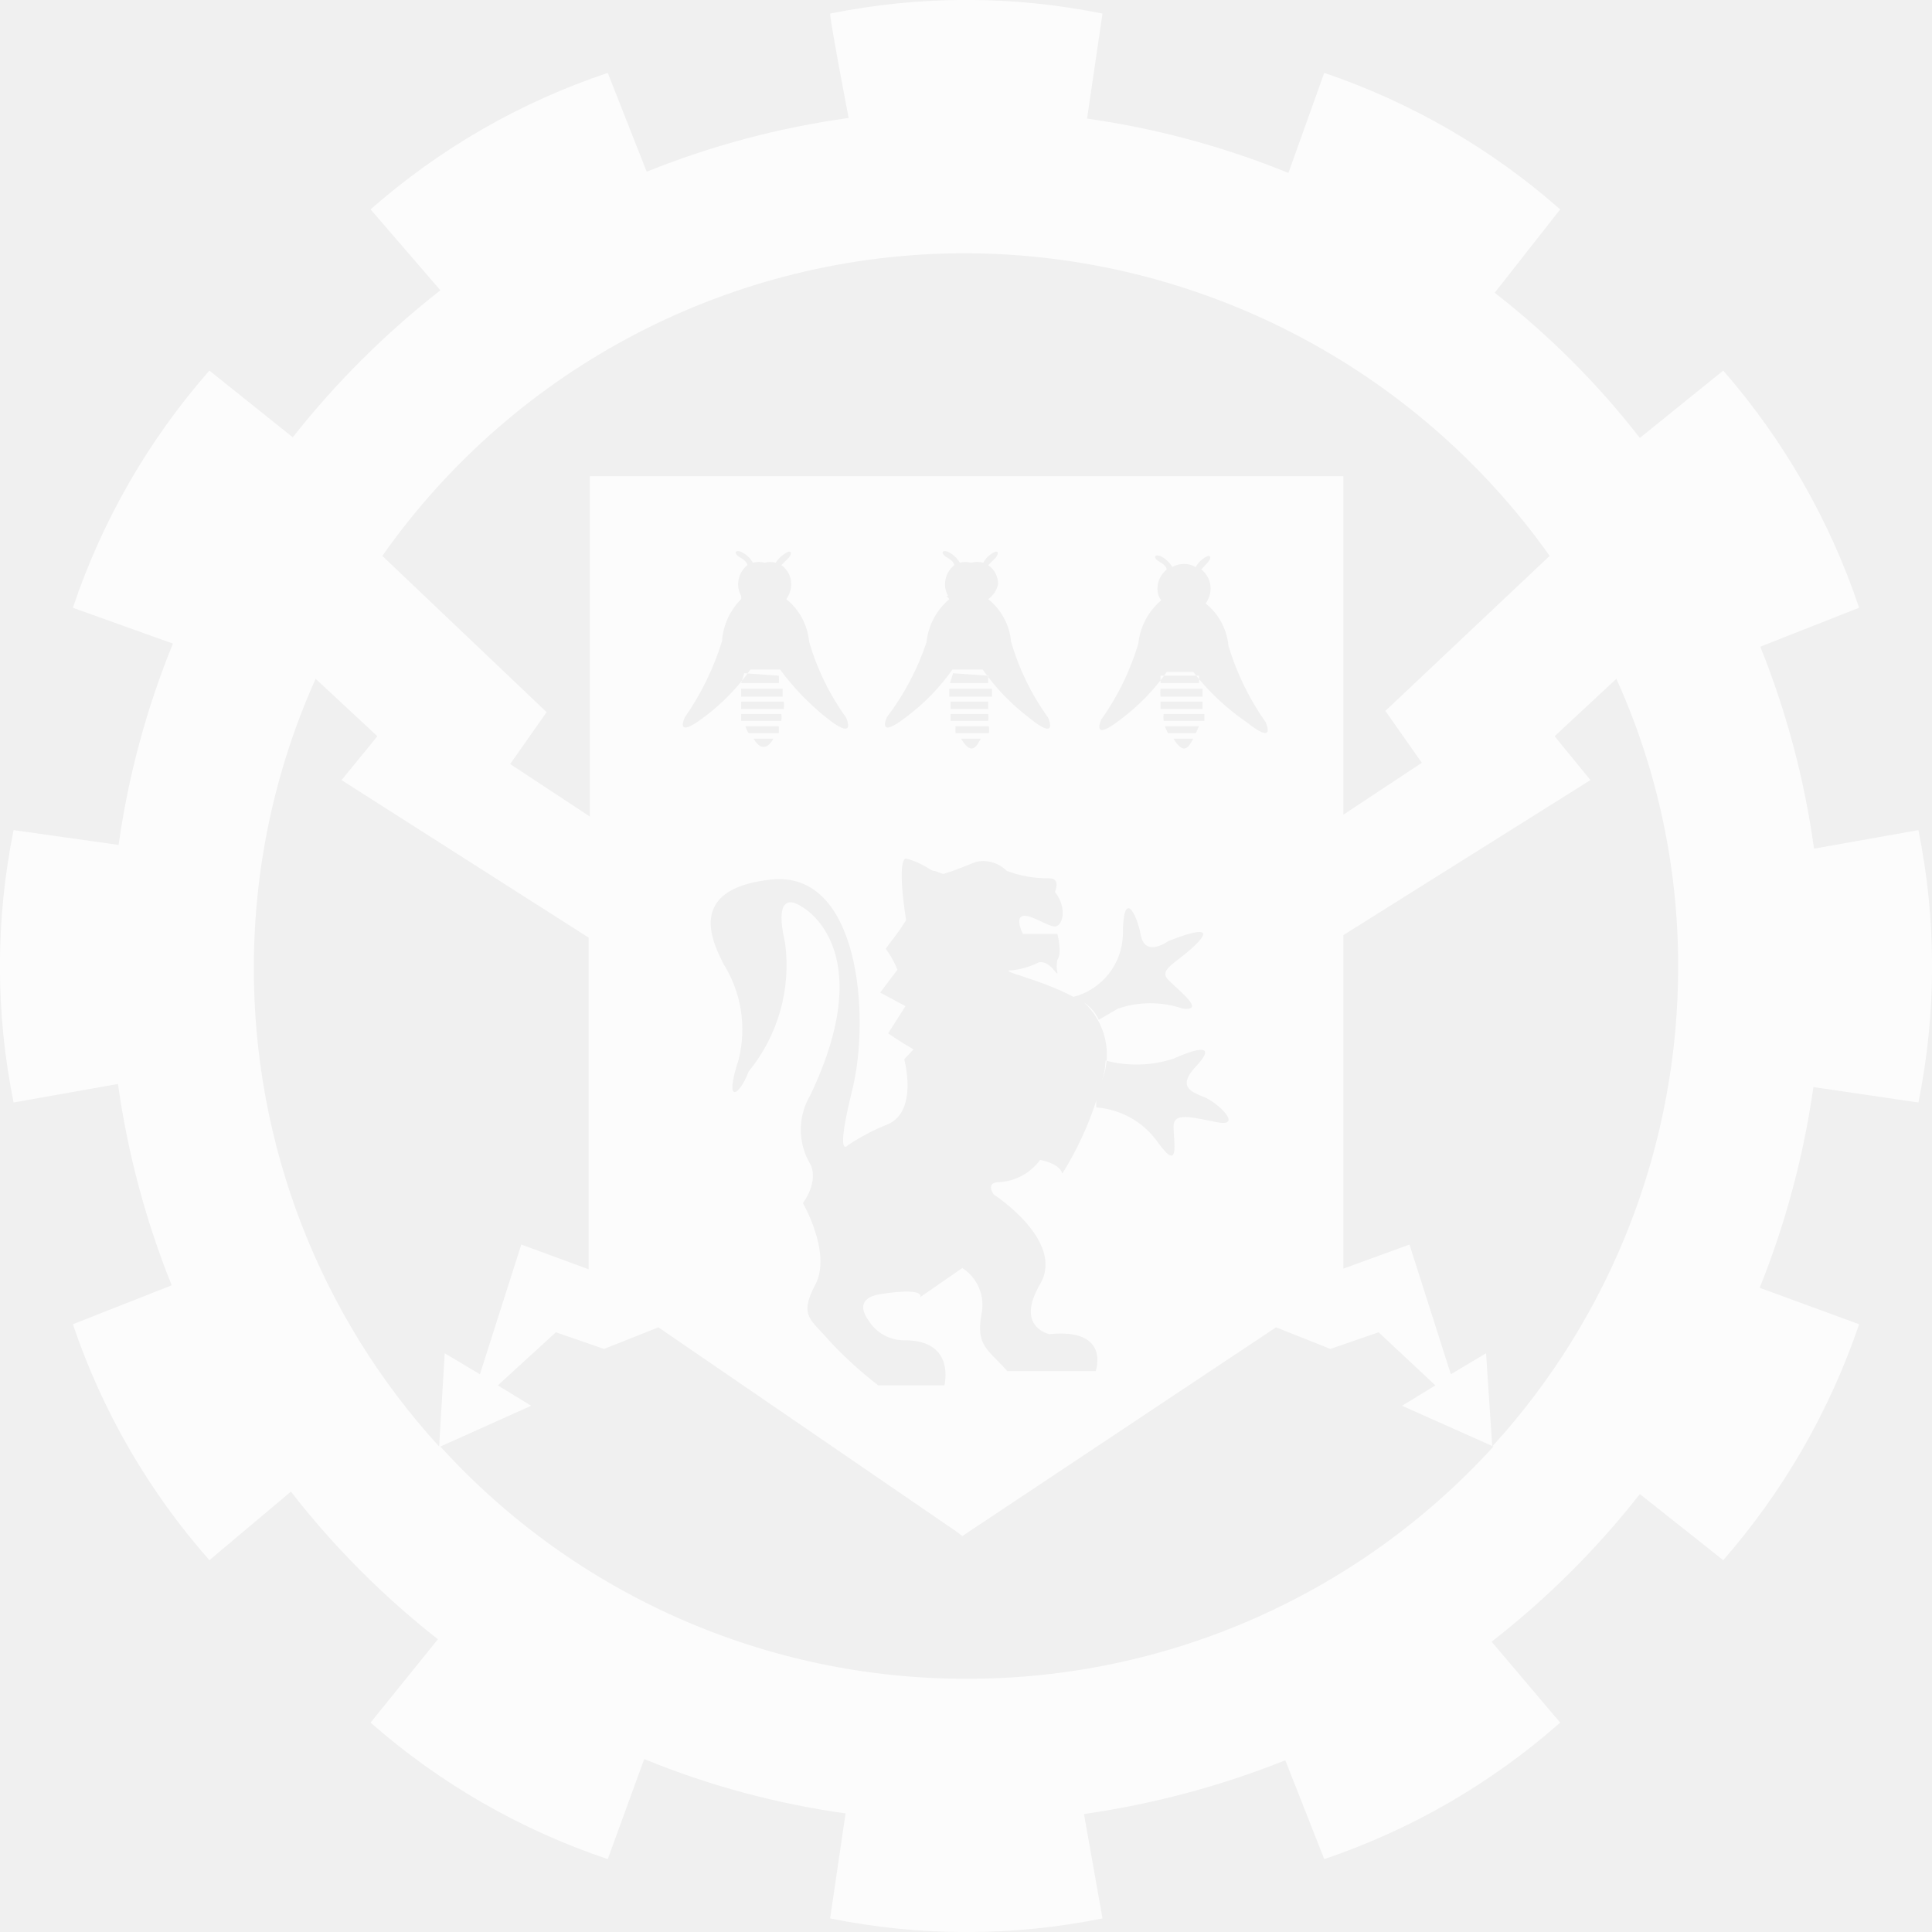
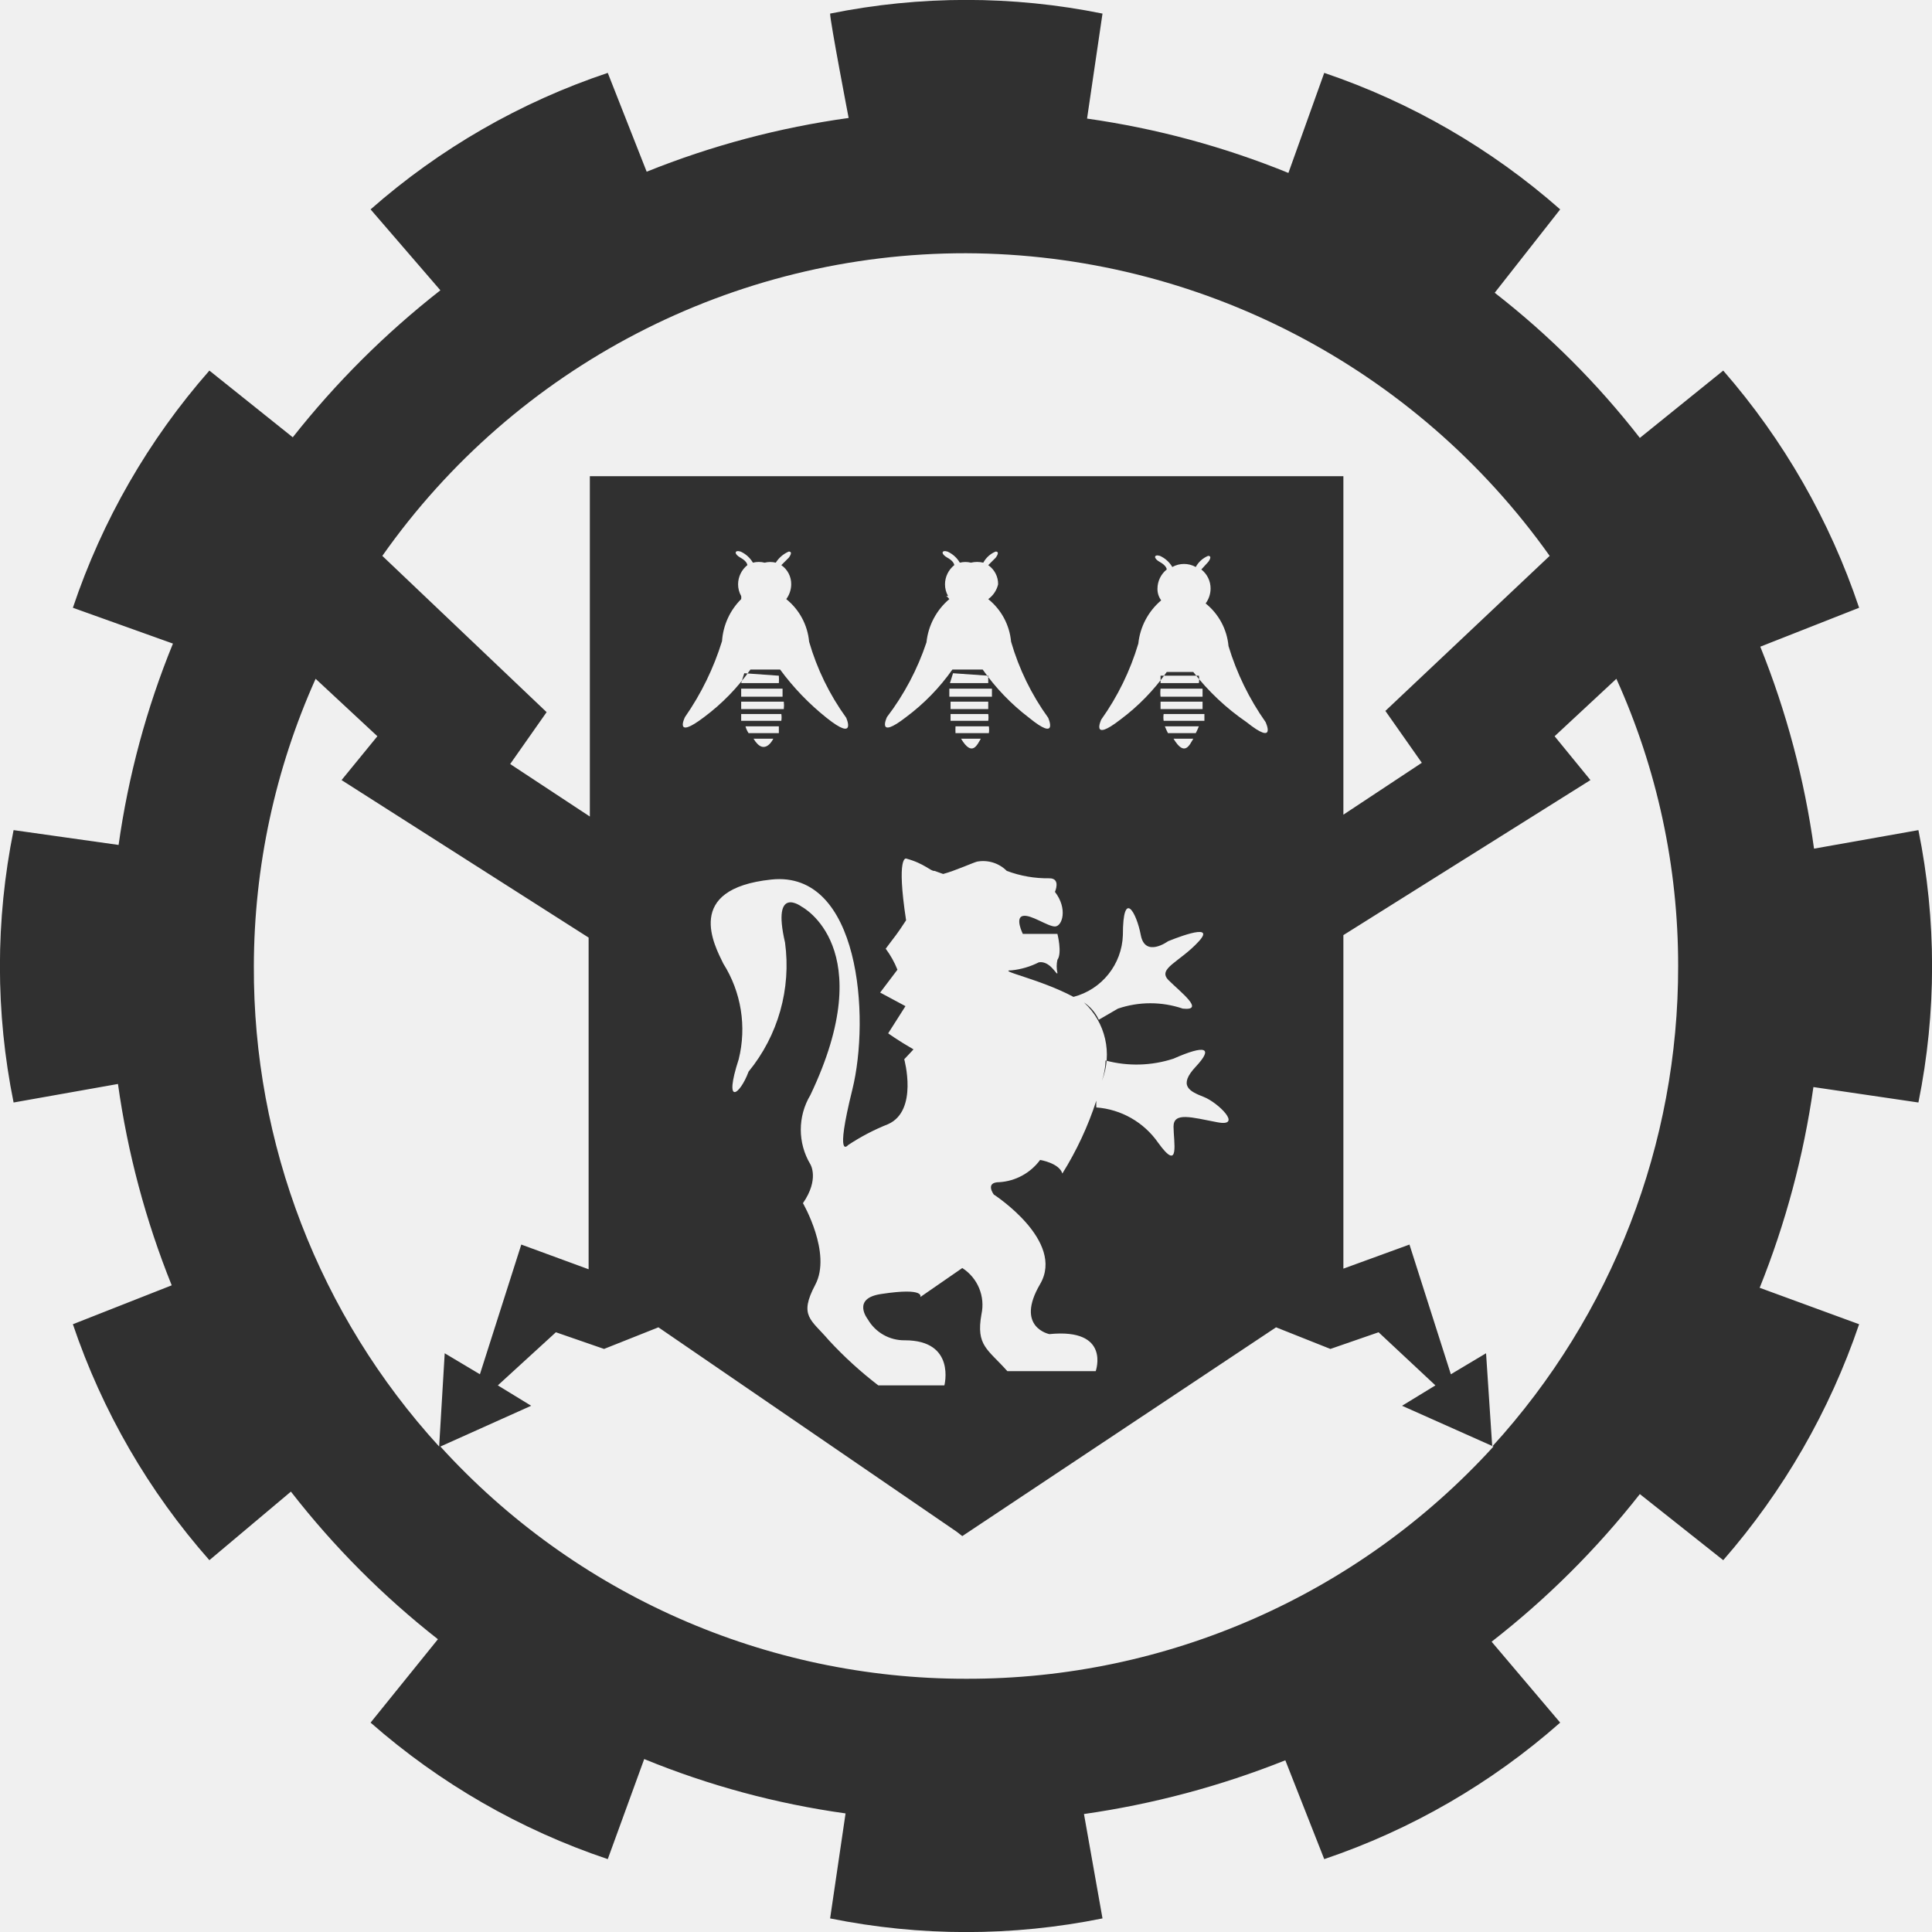
<svg xmlns="http://www.w3.org/2000/svg" width="11.04mm" height="11.04mm" viewBox="0 0 31.28 31.28">
-   <path d="M31.06,17.85a11.1,11.1,0,0,0,0-4.41l-1.69.3a13.83,13.83,0,0,0-.87-3.27l1.6-.63A11.32,11.32,0,0,0,27.9,6L26.55,7.09A13.4,13.4,0,0,0,24.2,4.74l1.06-1.35a11.23,11.23,0,0,0-3.82-2.21L20.86,2.8a13.77,13.77,0,0,0-3.26-.88l.25-1.7a11.1,11.1,0,0,0-4.41,0c0,.13.3,1.69.3,1.69a13.83,13.83,0,0,0-3.27.87l-.63-1.6A11.18,11.18,0,0,0,6,3.39L7.13,4.7A14.16,14.16,0,0,0,4.74,7.08L3.39,6A11.23,11.23,0,0,0,1.18,9.84l1.62.58a13.64,13.64,0,0,0-.88,3.26l-1.7-.24a11.1,11.1,0,0,0,0,4.41l1.69-.3a13.88,13.88,0,0,0,.87,3.26l-1.6.63a11.18,11.18,0,0,0,2.21,3.82l1.32-1.11a13.8,13.8,0,0,0,2.38,2.39L6,27.89A11.23,11.23,0,0,0,9.84,30.1l.59-1.62a13.52,13.52,0,0,0,3.26.88l-.25,1.7a11.1,11.1,0,0,0,4.41,0l-.3-1.69a14.24,14.24,0,0,0,3.26-.87l.63,1.6a11.18,11.18,0,0,0,3.82-2.21l-1.11-1.31a13.92,13.92,0,0,0,2.4-2.39l1.35,1.07a11.38,11.38,0,0,0,2.2-3.82l-1.61-.59a14,14,0,0,0,.87-3.25ZM15.64,4.1A11.64,11.64,0,0,1,25.09,9l-2.66,2.51.59.84-1.27.84V7.71H9.55v5.51l-1.29-.85.59-.84L6.19,9A11.54,11.54,0,0,1,15.64,4.1Zm3.11,14.4a1.34,1.34,0,0,0-1-.57,1,1,0,0,1,0-.11A5.34,5.34,0,0,1,17.2,19c-.05-.17-.36-.22-.36-.22a.89.89,0,0,1-.66.36c-.24,0-.09.2-.09.2s1.16.75.75,1.45.15.81.15.81c1-.1.75.6.75.6H16.31c-.32-.36-.51-.41-.42-.92a.71.71,0,0,0-.31-.75L14.9,21s.09-.16-.63-.05c-.49.07-.22.41-.22.41a.68.68,0,0,0,.6.34c.83,0,.64.73.64.73H14.22a6.37,6.37,0,0,1-.8-.73c-.29-.34-.49-.39-.22-.9S13,19.48,13,19.48c.27-.39.12-.63.12-.63a1.09,1.09,0,0,1,0-1.12c1.14-2.39-.14-3.05-.14-3.05s-.49-.37-.27.58a2.72,2.72,0,0,1-.59,2.09c-.14.38-.41.57-.16-.2a2,2,0,0,0-.25-1.55c-.14-.29-.65-1.21.78-1.36s1.6,2.23,1.31,3.4-.07.9-.07.9a3.53,3.53,0,0,1,.65-.34c.49-.22.26-1.05.26-1.05l.15-.16c-.26-.15-.41-.26-.41-.26l.28-.44-.41-.22.28-.37a1.49,1.49,0,0,0-.19-.34c.17-.23.16-.2.33-.46-.16-1.05,0-1,0-1,.3.08.4.21.46.2l.14.05c.19-.05.5-.19.55-.2a.54.54,0,0,1,.48.15,1.88,1.88,0,0,0,.69.12c.19,0,.09.22.09.22.21.27.12.56,0,.56s-.39-.2-.52-.17,0,.29,0,.29,0,0,.12,0l.33,0h.11s.08.31,0,.42a.48.48,0,0,0,0,.21c0,.07-.11-.2-.3-.17a1.26,1.26,0,0,1-.44.13c-.26,0,.46.14,1,.43a1.07,1.07,0,0,0,.8-1c0-.76.22-.37.29,0s.44.1.44.1.81-.34.5,0-.68.44-.49.63.6.5.23.46a1.63,1.63,0,0,0-1.05,0l-.31.18a.68.68,0,0,0-.24-.28,1.15,1.15,0,0,1,.29,1.27,1.09,1.09,0,0,0,.06-.33A1.93,1.93,0,0,0,19,17.14c.52-.23.65-.18.36.13s-.1.4.13.49.64.49.22.41S19,18,19,18.24,19.11,19,18.75,18.5ZM12,9.65a.38.38,0,0,1-.05-.19.4.4,0,0,1,.15-.31s0-.06-.11-.12-.1-.13,0-.1a.44.44,0,0,1,.2.18.38.38,0,0,1,.19,0,.37.37,0,0,1,.18,0,.47.47,0,0,1,.21-.18c.08,0,0,.1,0,.1s-.12.12-.12.12h0a.37.37,0,0,1,.16.31.41.41,0,0,1-.08.24v0a1,1,0,0,1,.37.69,4,4,0,0,0,.6,1.23s.18.4-.32,0a4.14,4.14,0,0,1-.75-.78h-.48a3.41,3.41,0,0,1-.75.77c-.5.38-.31,0-.31,0a4.45,4.45,0,0,0,.6-1.23A1.06,1.06,0,0,1,12,9.7.18.18,0,0,0,12,9.65Zm.12,2.22a.37.37,0,0,1-.05-.11h.54s0,.08,0,.11Zm.4.09s0,0,0,0-.14.3-.32,0l0,0ZM12,11.67l0-.11h.65a.36.36,0,0,1,0,.11Zm0-.19s0-.08,0-.12h.69a.49.49,0,0,1,0,.12Zm.61-.54a.83.83,0,0,1,0,.12H12l.05-.16v0Zm.06.21s0,.08,0,.13H12s0-.09,0-.13Zm2.68-1.5a.38.38,0,0,1-.05-.19.4.4,0,0,1,.15-.31s0-.06-.11-.12-.1-.13,0-.1a.44.44,0,0,1,.2.18.37.37,0,0,1,.18,0,.42.42,0,0,1,.2,0,.4.4,0,0,1,.2-.18c.08,0,0,.1,0,.1s-.12.12-.12.12h0a.37.37,0,0,1,.16.31A.41.41,0,0,1,16,9.7v0a1,1,0,0,1,.37.69,4,4,0,0,0,.6,1.23s.18.4-.31,0a3.53,3.53,0,0,1-.75-.78h-.49a3.41,3.41,0,0,1-.75.77c-.49.38-.31,0-.31,0A4.17,4.17,0,0,0,15,10.4a1.06,1.06,0,0,1,.37-.7A.18.18,0,0,0,15.32,9.65Zm.12,2.22a1.17,1.17,0,0,1,0-.11h.54a.36.36,0,0,1,0,.11Zm.41.09,0,0c-.06.1-.14.3-.32,0l0,0Zm-.49-.29,0-.11H16a.36.36,0,0,1,0,.11Zm0-.19s0-.08,0-.12H16v.12Zm.61-.54s0,.07,0,.12h-.62l.05-.16v0Zm.06.21s0,.08,0,.13h-.69s0-.09,0-.13Zm2.81-.21,0,0s0,0,0,0h.54a.34.34,0,0,1,0,.12h-.62l0-.12Zm.6.21s0,.08,0,.13h-.68a.53.53,0,0,1,0-.13Zm0,.21v.12h-.68v-.12Zm-.56.51a1.17,1.17,0,0,1-.05-.11h.55a1.17,1.17,0,0,1-.05.11Zm.41.09,0,0c-.06.1-.14.3-.32,0l0,0Zm-.48-.29a.36.36,0,0,1,0-.11h.66l0,.11Zm.54-.79h-.49a3.41,3.41,0,0,1-.75.77c-.49.38-.31,0-.31,0a4.17,4.17,0,0,0,.6-1.23,1.06,1.06,0,0,1,.37-.7v0a.31.31,0,0,1-.06-.19.4.4,0,0,1,.15-.31s0-.06-.11-.12-.1-.13,0-.1a.44.44,0,0,1,.2.18.39.39,0,0,1,.38,0,.4.4,0,0,1,.2-.18c.08,0,0,.1,0,.1s-.11.12-.11.12h0a.39.39,0,0,1,.15.31.41.41,0,0,1-.08.24v0a1,1,0,0,1,.37.69,4.29,4.29,0,0,0,.6,1.23s.19.4-.31,0A3.82,3.82,0,0,1,19.32,10.88ZM4.11,15.64a11.42,11.42,0,0,1,1-4.65l1,.93-.58.71,4,2.55v5.37l-1.09-.4-.67,2.1-.57-.34-.09,1.51A11.46,11.46,0,0,1,4.11,15.64ZM15.64,27.18a11.49,11.49,0,0,1-8.51-3.76l1.47-.66-.54-.33L9,21.57l.78.27.88-.35,4.83,3.31.09.07,5.08-3.38.88.35.78-.27.92.86-.54.33,1.48.66A11.51,11.51,0,0,1,15.64,27.18Zm8.52-3.76h0l-.1-1.51-.57.34-.67-2.1-1.07.39v-5.4l4-2.51-.58-.71,1-.93a11.26,11.26,0,0,1,1,4.65A11.51,11.51,0,0,1,24.16,23.42Z" style="fill: #fff;opacity: 0.8" />
+   <style>
+     path {
+       fill: black;
+     }
+ 
+     body.dark-theme path {
+       fill: white;
+     }
+   </style>
+   <path d="M31.06,17.85a11.1,11.1,0,0,0,0-4.41l-1.69.3a13.83,13.83,0,0,0-.87-3.27l1.6-.63A11.32,11.32,0,0,0,27.9,6L26.55,7.09A13.4,13.4,0,0,0,24.2,4.74l1.06-1.35a11.23,11.23,0,0,0-3.82-2.21L20.86,2.8a13.77,13.77,0,0,0-3.26-.88l.25-1.7a11.1,11.1,0,0,0-4.41,0c0,.13.3,1.69.3,1.69a13.83,13.83,0,0,0-3.27.87l-.63-1.6A11.18,11.18,0,0,0,6,3.39L7.13,4.7A14.16,14.16,0,0,0,4.74,7.08L3.39,6A11.23,11.23,0,0,0,1.18,9.84l1.62.58a13.64,13.64,0,0,0-.88,3.26l-1.7-.24a11.1,11.1,0,0,0,0,4.41l1.69-.3a13.88,13.88,0,0,0,.87,3.26l-1.6.63a11.18,11.18,0,0,0,2.21,3.82l1.32-1.11a13.8,13.8,0,0,0,2.38,2.39L6,27.89A11.23,11.23,0,0,0,9.84,30.1l.59-1.62a13.52,13.52,0,0,0,3.26.88l-.25,1.7a11.1,11.1,0,0,0,4.41,0l-.3-1.69a14.24,14.24,0,0,0,3.26-.87l.63,1.6a11.18,11.18,0,0,0,3.82-2.21l-1.11-1.31a13.92,13.92,0,0,0,2.4-2.39l1.35,1.07a11.38,11.38,0,0,0,2.2-3.82l-1.61-.59a14,14,0,0,0,.87-3.25ZM15.64,4.1A11.64,11.64,0,0,1,25.09,9l-2.66,2.51.59.84-1.27.84V7.71H9.55v5.51l-1.29-.85.59-.84L6.19,9A11.54,11.54,0,0,1,15.64,4.1Zm3.11,14.4a1.34,1.34,0,0,0-1-.57,1,1,0,0,1,0-.11A5.34,5.34,0,0,1,17.2,19c-.05-.17-.36-.22-.36-.22a.89.89,0,0,1-.66.36c-.24,0-.09.2-.09.2s1.16.75.75,1.45.15.81.15.81c1-.1.75.6.75.6H16.31c-.32-.36-.51-.41-.42-.92a.71.71,0,0,0-.31-.75L14.9,21s.09-.16-.63-.05c-.49.07-.22.41-.22.41a.68.68,0,0,0,.6.34c.83,0,.64.73.64.73H14.22a6.37,6.37,0,0,1-.8-.73c-.29-.34-.49-.39-.22-.9S13,19.48,13,19.48c.27-.39.12-.63.12-.63a1.09,1.09,0,0,1,0-1.12c1.14-2.39-.14-3.05-.14-3.05s-.49-.37-.27.58a2.72,2.72,0,0,1-.59,2.09c-.14.38-.41.57-.16-.2a2,2,0,0,0-.25-1.55c-.14-.29-.65-1.21.78-1.36s1.6,2.23,1.31,3.4-.07.9-.07.9a3.53,3.53,0,0,1,.65-.34c.49-.22.26-1.05.26-1.05l.15-.16c-.26-.15-.41-.26-.41-.26l.28-.44-.41-.22.28-.37a1.49,1.49,0,0,0-.19-.34c.17-.23.16-.2.33-.46-.16-1.05,0-1,0-1,.3.08.4.21.46.2l.14.05c.19-.05.5-.19.55-.2a.54.54,0,0,1,.48.15,1.88,1.88,0,0,0,.69.12c.19,0,.09.22.09.22.21.27.12.56,0,.56s-.39-.2-.52-.17,0,.29,0,.29,0,0,.12,0l.33,0h.11s.08.31,0,.42a.48.48,0,0,0,0,.21c0,.07-.11-.2-.3-.17a1.26,1.26,0,0,1-.44.13c-.26,0,.46.14,1,.43a1.07,1.07,0,0,0,.8-1c0-.76.22-.37.29,0s.44.1.44.1.81-.34.5,0-.68.44-.49.63.6.5.23.46a1.63,1.63,0,0,0-1.05,0l-.31.18a.68.68,0,0,0-.24-.28,1.15,1.15,0,0,1,.29,1.27,1.09,1.09,0,0,0,.06-.33A1.93,1.93,0,0,0,19,17.14c.52-.23.65-.18.36.13s-.1.4.13.49.64.49.22.41S19,18,19,18.24,19.11,19,18.75,18.5ZM12,9.65a.38.38,0,0,1-.05-.19.4.4,0,0,1,.15-.31s0-.06-.11-.12-.1-.13,0-.1a.44.44,0,0,1,.2.18.38.38,0,0,1,.19,0,.37.37,0,0,1,.18,0,.47.47,0,0,1,.21-.18c.08,0,0,.1,0,.1s-.12.12-.12.12h0a.37.37,0,0,1,.16.31.41.41,0,0,1-.08.24v0a1,1,0,0,1,.37.69,4,4,0,0,0,.6,1.23s.18.4-.32,0a4.14,4.14,0,0,1-.75-.78h-.48a3.41,3.41,0,0,1-.75.77c-.5.38-.31,0-.31,0a4.45,4.45,0,0,0,.6-1.23A1.06,1.06,0,0,1,12,9.7.18.18,0,0,0,12,9.65Zm.12,2.22a.37.37,0,0,1-.05-.11h.54s0,.08,0,.11Zm.4.09s0,0,0,0-.14.3-.32,0l0,0ZM12,11.67l0-.11h.65a.36.36,0,0,1,0,.11Zm0-.19s0-.08,0-.12h.69a.49.49,0,0,1,0,.12Zm.61-.54a.83.83,0,0,1,0,.12H12l.05-.16v0Zm.06.21s0,.08,0,.13H12s0-.09,0-.13Zm2.68-1.5a.38.38,0,0,1-.05-.19.4.4,0,0,1,.15-.31s0-.06-.11-.12-.1-.13,0-.1a.44.44,0,0,1,.2.18.37.37,0,0,1,.18,0,.42.42,0,0,1,.2,0,.4.4,0,0,1,.2-.18c.08,0,0,.1,0,.1s-.12.12-.12.12h0a.37.37,0,0,1,.16.31A.41.41,0,0,1,16,9.7v0a1,1,0,0,1,.37.69,4,4,0,0,0,.6,1.23s.18.4-.31,0a3.53,3.53,0,0,1-.75-.78h-.49a3.41,3.41,0,0,1-.75.77c-.49.38-.31,0-.31,0A4.17,4.17,0,0,0,15,10.4a1.06,1.06,0,0,1,.37-.7A.18.18,0,0,0,15.32,9.65Zm.12,2.22a1.17,1.17,0,0,1,0-.11h.54a.36.36,0,0,1,0,.11Zm.41.09,0,0c-.06.1-.14.3-.32,0l0,0Zm-.49-.29,0-.11H16a.36.36,0,0,1,0,.11Zm0-.19s0-.08,0-.12H16v.12Zm.61-.54s0,.07,0,.12h-.62l.05-.16v0Zm.06.21s0,.08,0,.13h-.69s0-.09,0-.13Zm2.81-.21,0,0s0,0,0,0h.54a.34.34,0,0,1,0,.12h-.62l0-.12Zm.6.21s0,.08,0,.13h-.68a.53.53,0,0,1,0-.13Zm0,.21v.12h-.68v-.12Zm-.56.51a1.17,1.17,0,0,1-.05-.11h.55a1.17,1.17,0,0,1-.05.11Zm.41.09,0,0c-.06.1-.14.3-.32,0l0,0Zm-.48-.29a.36.36,0,0,1,0-.11h.66l0,.11Zm.54-.79h-.49a3.41,3.41,0,0,1-.75.77c-.49.38-.31,0-.31,0a4.17,4.17,0,0,0,.6-1.23,1.06,1.06,0,0,1,.37-.7v0a.31.31,0,0,1-.06-.19.4.4,0,0,1,.15-.31s0-.06-.11-.12-.1-.13,0-.1a.44.44,0,0,1,.2.18.39.39,0,0,1,.38,0,.4.4,0,0,1,.2-.18c.08,0,0,.1,0,.1s-.11.12-.11.12h0a.39.39,0,0,1,.15.31.41.41,0,0,1-.08.24v0a1,1,0,0,1,.37.69,4.29,4.29,0,0,0,.6,1.23s.19.4-.31,0A3.82,3.82,0,0,1,19.32,10.88ZM4.11,15.64a11.42,11.42,0,0,1,1-4.65l1,.93-.58.71,4,2.55v5.37l-1.09-.4-.67,2.1-.57-.34-.09,1.51A11.46,11.46,0,0,1,4.11,15.64ZM15.64,27.18a11.49,11.49,0,0,1-8.51-3.76l1.47-.66-.54-.33L9,21.57l.78.27.88-.35,4.83,3.31.09.07,5.08-3.38.88.35.78-.27.92.86-.54.33,1.48.66A11.51,11.51,0,0,1,15.64,27.18Zm8.52-3.76h0l-.1-1.51-.57.34-.67-2.1-1.07.39v-5.4l4-2.51-.58-.71,1-.93a11.26,11.26,0,0,1,1,4.65A11.51,11.51,0,0,1,24.16,23.42Z" style="opacity: 0.8" />
</svg>
